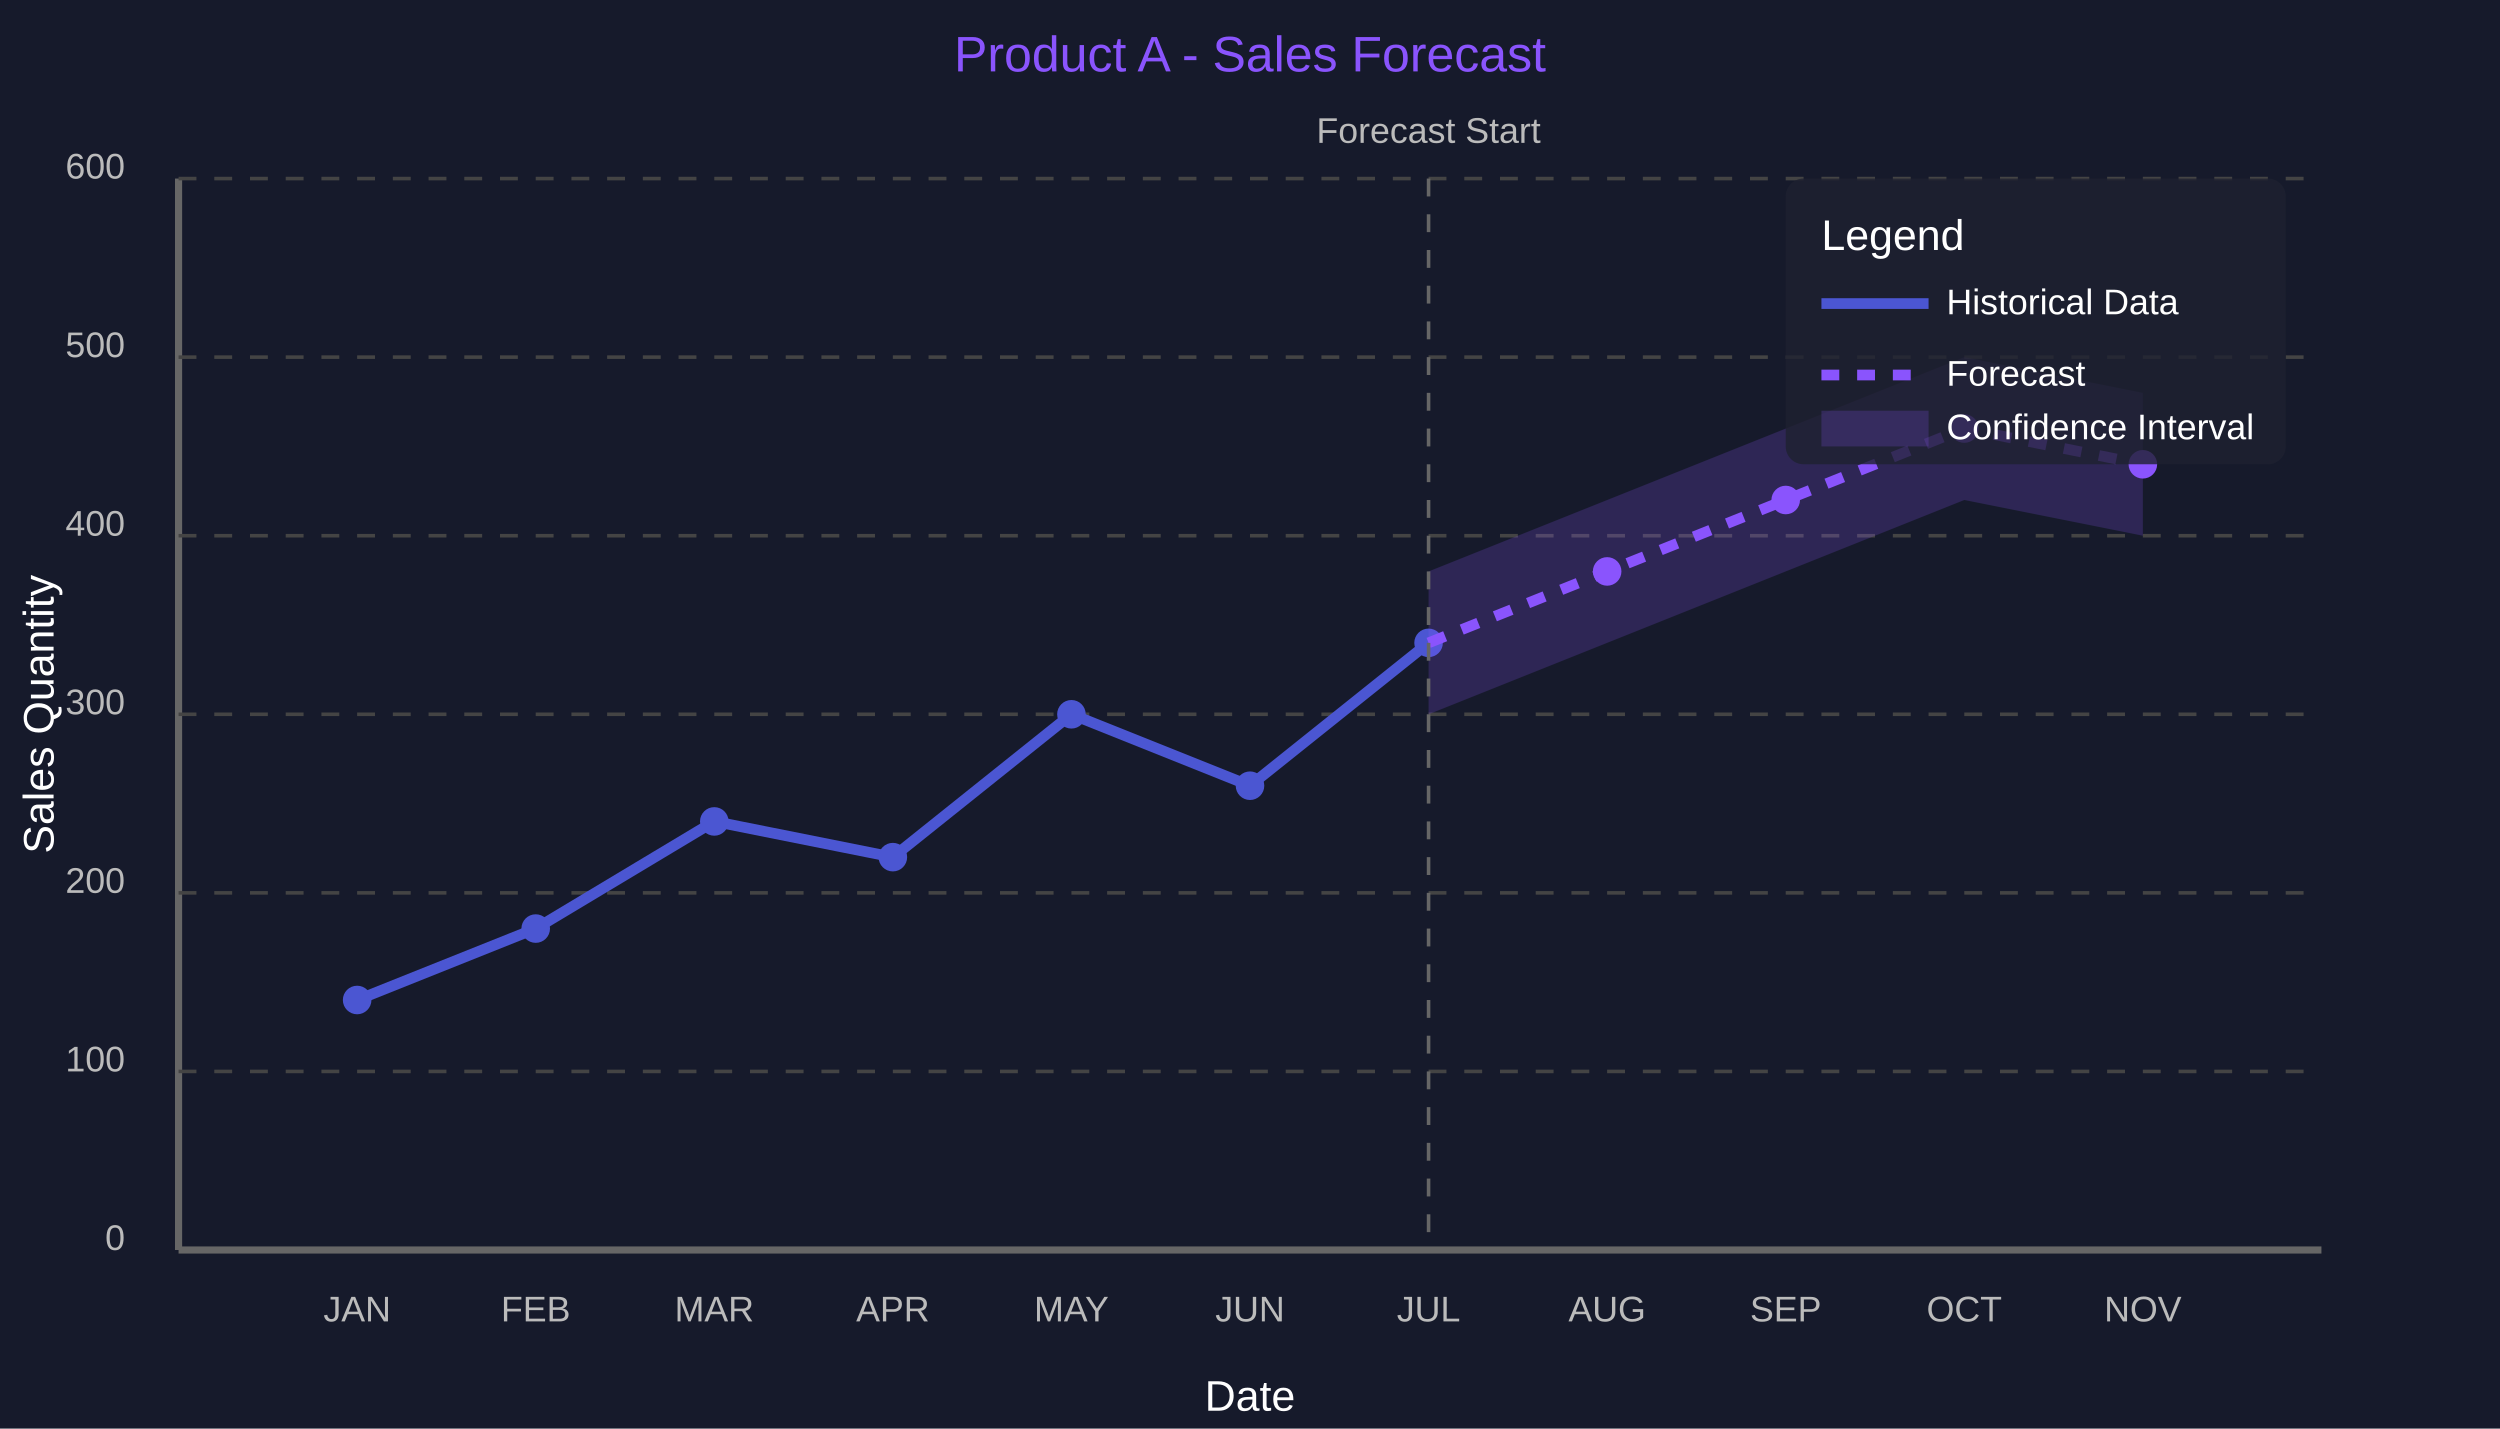
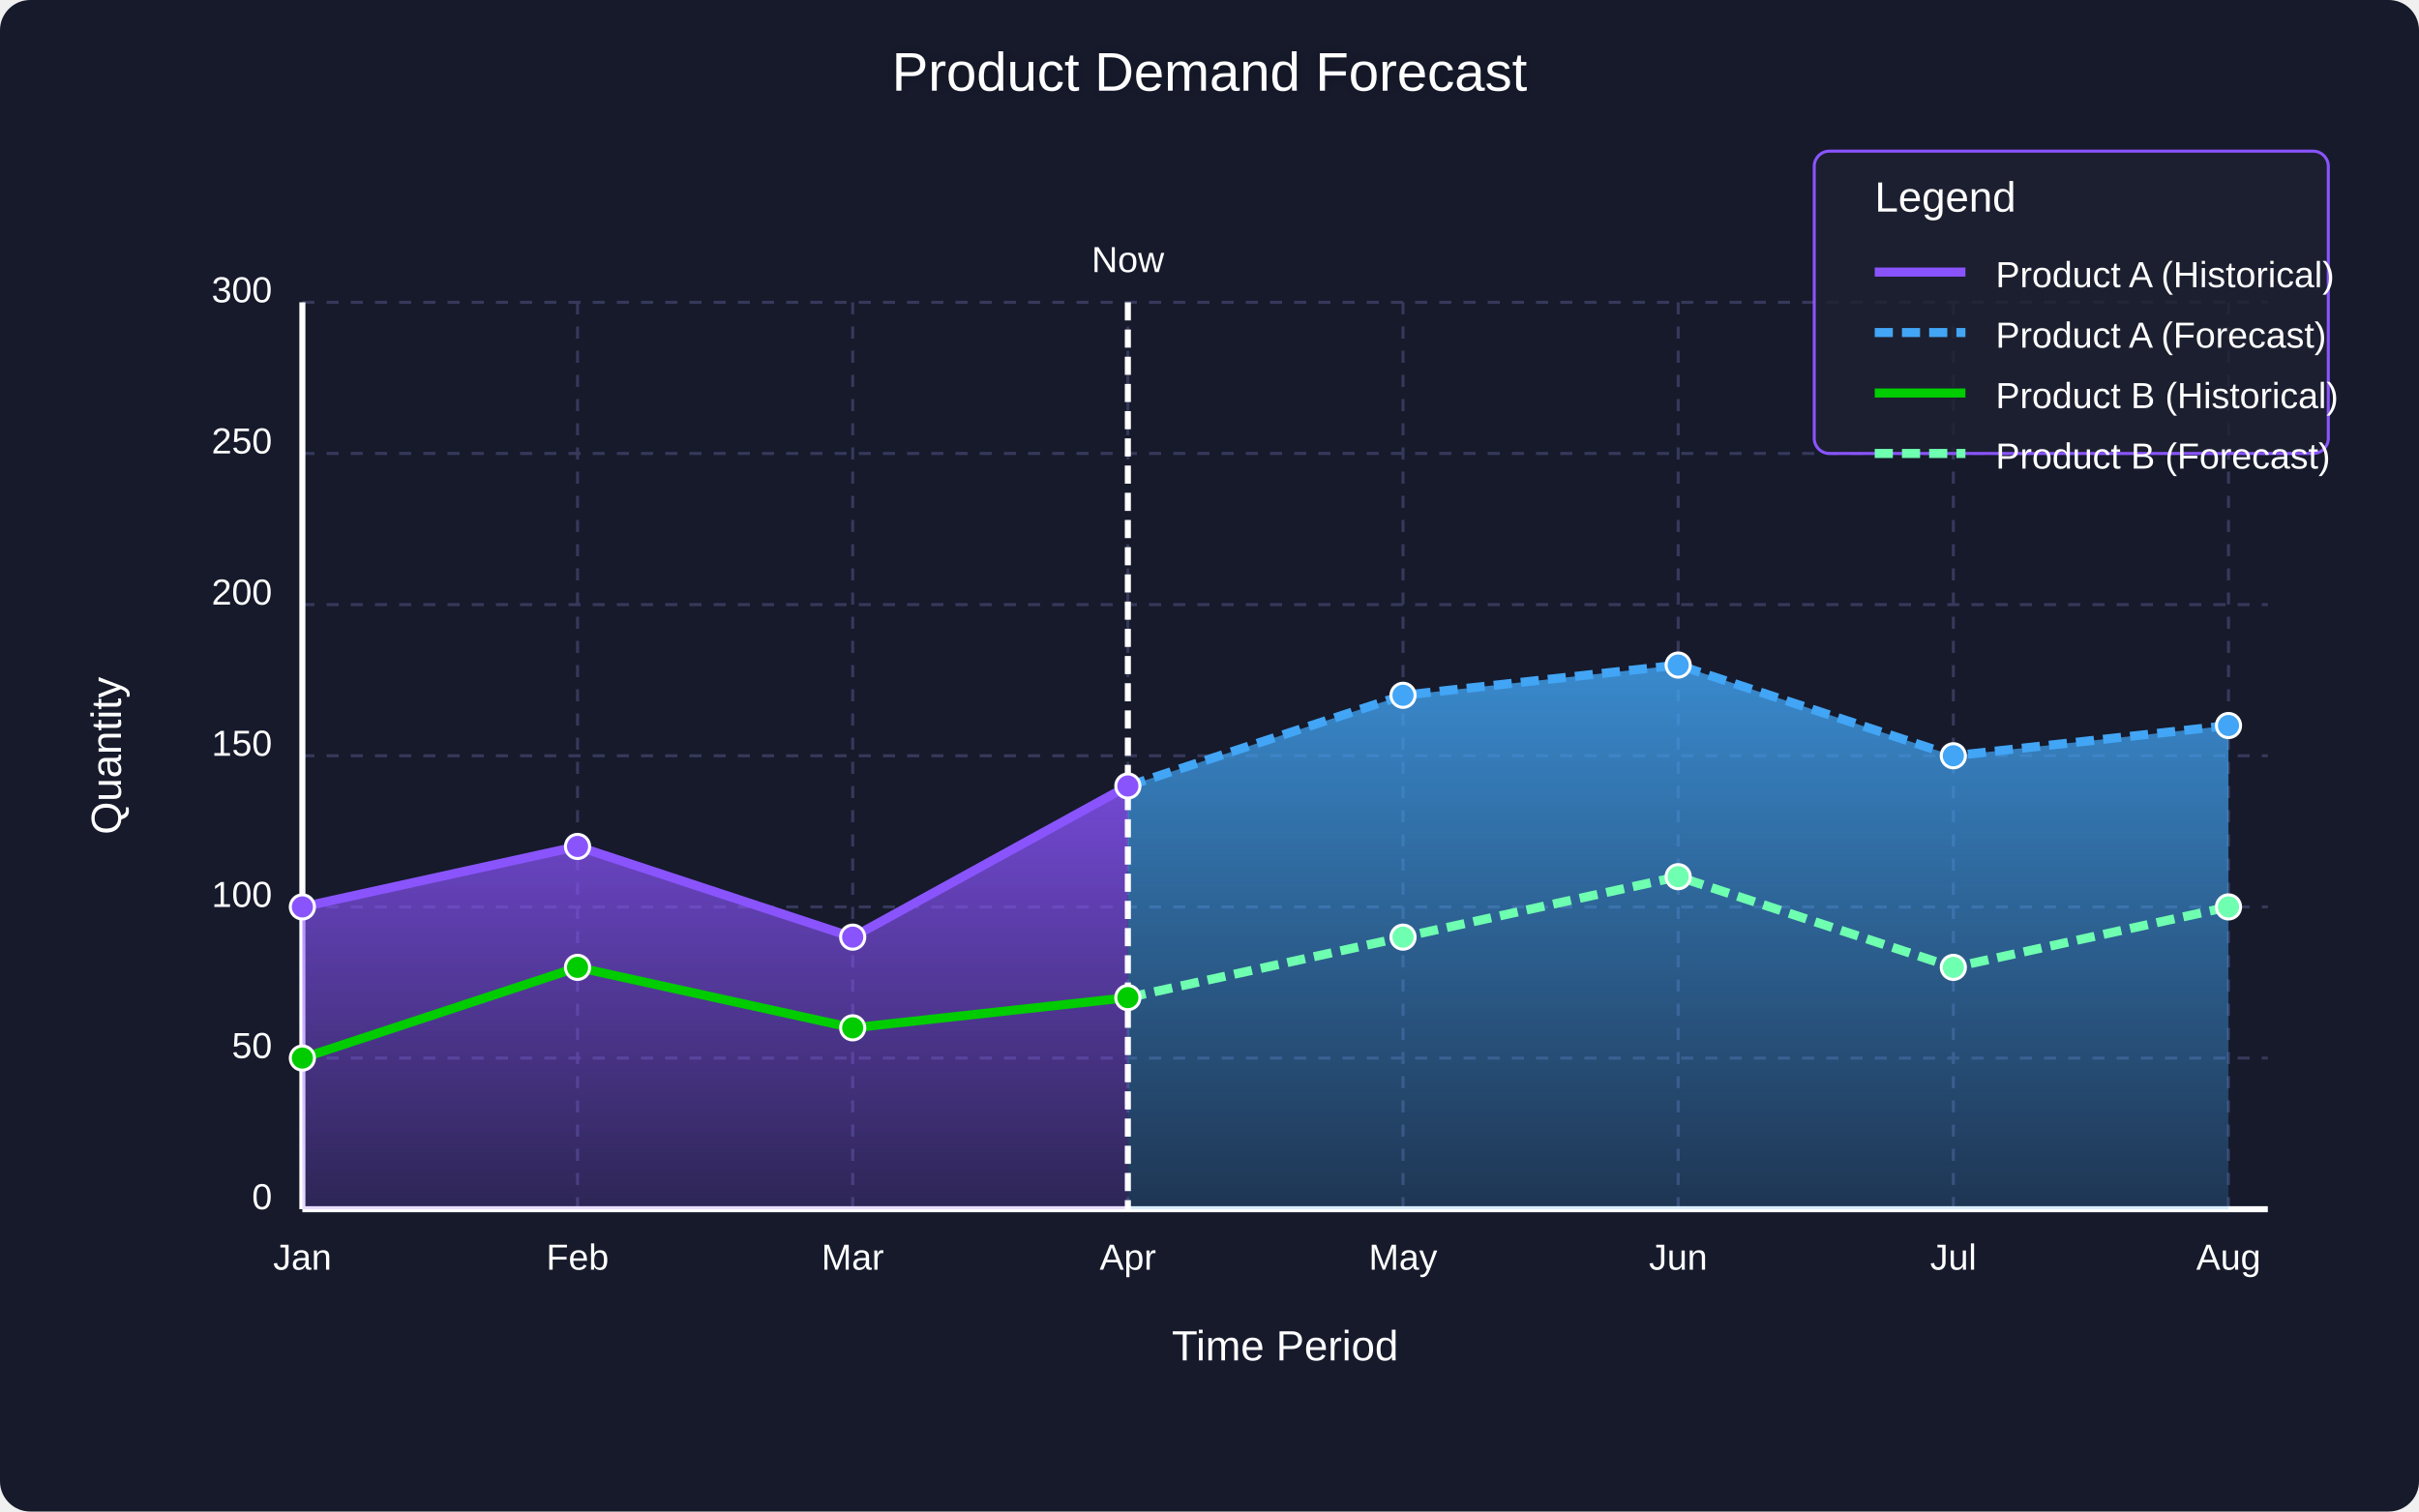
- <svg xmlns="http://www.w3.org/2000/svg" width="700" height="400" viewBox="0 0 700 400">
-   <rect width="700" height="400" fill="#161A2B" />
-   <line x1="50" y1="350" x2="650" y2="350" stroke="#666" stroke-width="2" />
-   <line x1="50" y1="50" x2="50" y2="350" stroke="#666" stroke-width="2" />
-   <text x="100" y="370" text-anchor="middle" font-family="Arial" font-size="10" fill="#bbb">JAN</text>
-   <text x="150" y="370" text-anchor="middle" font-family="Arial" font-size="10" fill="#bbb">FEB</text>
-   <text x="200" y="370" text-anchor="middle" font-family="Arial" font-size="10" fill="#bbb">MAR</text>
-   <text x="250" y="370" text-anchor="middle" font-family="Arial" font-size="10" fill="#bbb">APR</text>
-   <text x="300" y="370" text-anchor="middle" font-family="Arial" font-size="10" fill="#bbb">MAY</text>
-   <text x="350" y="370" text-anchor="middle" font-family="Arial" font-size="10" fill="#bbb">JUN</text>
-   <text x="400" y="370" text-anchor="middle" font-family="Arial" font-size="10" fill="#bbb">JUL</text>
-   <text x="450" y="370" text-anchor="middle" font-family="Arial" font-size="10" fill="#bbb">AUG</text>
-   <text x="500" y="370" text-anchor="middle" font-family="Arial" font-size="10" fill="#bbb">SEP</text>
-   <text x="550" y="370" text-anchor="middle" font-family="Arial" font-size="10" fill="#bbb">OCT</text>
-   <text x="600" y="370" text-anchor="middle" font-family="Arial" font-size="10" fill="#bbb">NOV</text>
-   <text x="35" y="350" text-anchor="end" font-family="Arial" font-size="10" fill="#bbb">0</text>
-   <text x="35" y="300" text-anchor="end" font-family="Arial" font-size="10" fill="#bbb">100</text>
-   <text x="35" y="250" text-anchor="end" font-family="Arial" font-size="10" fill="#bbb">200</text>
-   <text x="35" y="200" text-anchor="end" font-family="Arial" font-size="10" fill="#bbb">300</text>
-   <text x="35" y="150" text-anchor="end" font-family="Arial" font-size="10" fill="#bbb">400</text>
-   <text x="35" y="100" text-anchor="end" font-family="Arial" font-size="10" fill="#bbb">500</text>
-   <text x="35" y="50" text-anchor="end" font-family="Arial" font-size="10" fill="#bbb">600</text>
-   <line x1="50" y1="300" x2="650" y2="300" stroke="#444" stroke-width="1" stroke-dasharray="5,5" />
-   <line x1="50" y1="250" x2="650" y2="250" stroke="#444" stroke-width="1" stroke-dasharray="5,5" />
-   <line x1="50" y1="200" x2="650" y2="200" stroke="#444" stroke-width="1" stroke-dasharray="5,5" />
-   <line x1="50" y1="150" x2="650" y2="150" stroke="#444" stroke-width="1" stroke-dasharray="5,5" />
-   <line x1="50" y1="100" x2="650" y2="100" stroke="#444" stroke-width="1" stroke-dasharray="5,5" />
-   <line x1="50" y1="50" x2="650" y2="50" stroke="#444" stroke-width="1" stroke-dasharray="5,5" />
-   <text x="350" y="395" text-anchor="middle" font-family="Arial" font-size="12" fill="white">Date</text>
-   <text x="15" y="200" text-anchor="middle" font-family="Arial" font-size="12" fill="white" transform="rotate(-90, 15, 200)">Sales Quantity</text>
-   <polyline points="100,280 150,260 200,230 250,240 300,200 350,220 400,180" fill="none" stroke="#4B56D2" stroke-width="3" />
-   <circle cx="100" cy="280" r="4" fill="#4B56D2" />
-   <circle cx="150" cy="260" r="4" fill="#4B56D2" />
-   <circle cx="200" cy="230" r="4" fill="#4B56D2" />
-   <circle cx="250" cy="240" r="4" fill="#4B56D2" />
-   <circle cx="300" cy="200" r="4" fill="#4B56D2" />
-   <circle cx="350" cy="220" r="4" fill="#4B56D2" />
-   <circle cx="400" cy="180" r="4" fill="#4B56D2" />
-   <polyline points="400,180 450,160 500,140 550,120 600,130" fill="none" stroke="#8A54FD" stroke-width="3" stroke-dasharray="5,5" />
-   <path d="M400,200 L450,180 L500,160 L550,140 L600,150 L600,110 L550,100 L500,120 L450,140 L400,160 Z" fill="#8A54FD" opacity="0.2" />
-   <circle cx="450" cy="160" r="4" fill="#8A54FD" />
-   <circle cx="500" cy="140" r="4" fill="#8A54FD" />
-   <circle cx="550" cy="120" r="4" fill="#8A54FD" />
-   <circle cx="600" cy="130" r="4" fill="#8A54FD" />
-   <line x1="400" y1="50" x2="400" y2="350" stroke="#666" stroke-width="1" stroke-dasharray="5,5" />
-   <text x="400" y="40" text-anchor="middle" font-family="Arial" font-size="10" fill="#bbb">Forecast Start</text>
-   <rect x="500" y="50" width="140" height="80" fill="#1E2130" rx="5" ry="5" opacity="0.8" />
-   <text x="510" y="70" font-family="Arial" font-size="12" fill="white">Legend</text>
-   <line x1="510" y1="85" x2="540" y2="85" stroke="#4B56D2" stroke-width="3" />
-   <text x="545" y="88" font-family="Arial" font-size="10" fill="white">Historical Data</text>
-   <line x1="510" y1="105" x2="540" y2="105" stroke="#8A54FD" stroke-width="3" stroke-dasharray="5,5" />
-   <text x="545" y="108" font-family="Arial" font-size="10" fill="white">Forecast</text>
-   <rect x="510" y="115" width="30" height="10" fill="#8A54FD" opacity="0.2" />
-   <text x="545" y="123" font-family="Arial" font-size="10" fill="white">Confidence Interval</text>
-   <text x="350" y="20" text-anchor="middle" font-family="Arial" font-size="14" fill="#8A54FD">Product A - Sales Forecast</text>
+ <svg xmlns="http://www.w3.org/2000/svg" width="800" height="500" viewBox="0 0 800 500">
+   <defs>
+     <linearGradient id="histGrad" x1="0%" y1="0%" x2="0%" y2="100%">
+       <stop offset="0%" style="stop-color:#8A54FD;stop-opacity:0.8" />
+       <stop offset="100%" style="stop-color:#8A54FD;stop-opacity:0.2" />
+     </linearGradient>
+     <linearGradient id="forecastGrad" x1="0%" y1="0%" x2="0%" y2="100%">
+       <stop offset="0%" style="stop-color:#42A5F5;stop-opacity:0.8" />
+       <stop offset="100%" style="stop-color:#42A5F5;stop-opacity:0.2" />
+     </linearGradient>
+     <filter id="shadow" x="-20%" y="-20%" width="140%" height="140%">
+       <feDropShadow dx="0" dy="0" stdDeviation="2" flood-color="#000" flood-opacity="0.3" />
+     </filter>
+   </defs>
+   <rect width="800" height="500" fill="#161A2B" rx="10" ry="10" />
+   <text x="400" y="30" font-family="Arial" font-size="18" fill="white" text-anchor="middle" filter="url(#shadow)">
+     Product Demand Forecast
+   </text>
+   <g stroke="#36395A" stroke-width="1" stroke-dasharray="4">
+     <line x1="100" y1="400" x2="750" y2="400" />
+     <line x1="100" y1="350" x2="750" y2="350" />
+     <line x1="100" y1="300" x2="750" y2="300" />
+     <line x1="100" y1="250" x2="750" y2="250" />
+     <line x1="100" y1="200" x2="750" y2="200" />
+     <line x1="100" y1="150" x2="750" y2="150" />
+     <line x1="100" y1="100" x2="750" y2="100" />
+     <line x1="100" y1="400" x2="100" y2="100" />
+     <line x1="191" y1="400" x2="191" y2="100" />
+     <line x1="282" y1="400" x2="282" y2="100" />
+     <line x1="373" y1="400" x2="373" y2="100" />
+     <line x1="464" y1="400" x2="464" y2="100" />
+     <line x1="555" y1="400" x2="555" y2="100" />
+     <line x1="646" y1="400" x2="646" y2="100" />
+     <line x1="737" y1="400" x2="737" y2="100" />
+   </g>
+   <line x1="100" y1="400" x2="750" y2="400" stroke="white" stroke-width="2" />
+   <line x1="100" y1="400" x2="100" y2="100" stroke="white" stroke-width="2" />
+   <text x="100" y="420" font-family="Arial" font-size="12" fill="white" text-anchor="middle">Jan</text>
+   <text x="191" y="420" font-family="Arial" font-size="12" fill="white" text-anchor="middle">Feb</text>
+   <text x="282" y="420" font-family="Arial" font-size="12" fill="white" text-anchor="middle">Mar</text>
+   <text x="373" y="420" font-family="Arial" font-size="12" fill="white" text-anchor="middle">Apr</text>
+   <text x="464" y="420" font-family="Arial" font-size="12" fill="white" text-anchor="middle">May</text>
+   <text x="555" y="420" font-family="Arial" font-size="12" fill="white" text-anchor="middle">Jun</text>
+   <text x="646" y="420" font-family="Arial" font-size="12" fill="white" text-anchor="middle">Jul</text>
+   <text x="737" y="420" font-family="Arial" font-size="12" fill="white" text-anchor="middle">Aug</text>
+   <text x="90" y="400" font-family="Arial" font-size="12" fill="white" text-anchor="end">0</text>
+   <text x="90" y="350" font-family="Arial" font-size="12" fill="white" text-anchor="end">50</text>
+   <text x="90" y="300" font-family="Arial" font-size="12" fill="white" text-anchor="end">100</text>
+   <text x="90" y="250" font-family="Arial" font-size="12" fill="white" text-anchor="end">150</text>
+   <text x="90" y="200" font-family="Arial" font-size="12" fill="white" text-anchor="end">200</text>
+   <text x="90" y="150" font-family="Arial" font-size="12" fill="white" text-anchor="end">250</text>
+   <text x="90" y="100" font-family="Arial" font-size="12" fill="white" text-anchor="end">300</text>
+   <text x="425" y="450" font-family="Arial" font-size="14" fill="white" text-anchor="middle">Time Period</text>
+   <text x="40" y="250" font-family="Arial" font-size="14" fill="white" text-anchor="middle" transform="rotate(-90, 40, 250)">Quantity</text>
+   <polyline points="100,300 191,280 282,310 373,260" fill="none" stroke="#8A54FD" stroke-width="3" />
+   <path d="M100,300 L191,280 L282,310 L373,260 L373,400 L282,400 L191,400 L100,400 Z" fill="url(#histGrad)" />
+   <polyline points="373,260 464,230 555,220 646,250 737,240" fill="none" stroke="#42A5F5" stroke-width="3" stroke-dasharray="6,3" />
+   <path d="M373,260 L464,230 L555,220 L646,250 L737,240 L737,400 L646,400 L555,400 L464,400 L373,400 Z" fill="url(#forecastGrad)" />
+   <polyline points="100,350 191,320 282,340 373,330" fill="none" stroke="#00CC00" stroke-width="3" />
+   <polyline points="373,330 464,310 555,290 646,320 737,300" fill="none" stroke="#6FFFB0" stroke-width="3" stroke-dasharray="6,3" />
+   <line x1="373" y1="100" x2="373" y2="400" stroke="#FFFFFF" stroke-width="2" stroke-dasharray="6,3" />
+   <text x="373" y="90" font-family="Arial" font-size="12" fill="white" text-anchor="middle">Now</text>
+   <rect x="600" y="50" width="170" height="100" rx="5" ry="5" fill="rgba(30, 33, 48, 0.8)" stroke="#8A54FD" stroke-width="1" />
+   <text x="620" y="70" font-family="Arial" font-size="14" fill="white">Legend</text>
+   <line x1="620" y1="90" x2="650" y2="90" stroke="#8A54FD" stroke-width="3" />
+   <text x="660" y="95" font-family="Arial" font-size="12" fill="white">Product A (Historical)</text>
+   <line x1="620" y1="110" x2="650" y2="110" stroke="#42A5F5" stroke-width="3" stroke-dasharray="6,3" />
+   <text x="660" y="115" font-family="Arial" font-size="12" fill="white">Product A (Forecast)</text>
+   <line x1="620" y1="130" x2="650" y2="130" stroke="#00CC00" stroke-width="3" />
+   <text x="660" y="135" font-family="Arial" font-size="12" fill="white">Product B (Historical)</text>
+   <line x1="620" y1="150" x2="650" y2="150" stroke="#6FFFB0" stroke-width="3" stroke-dasharray="6,3" />
+   <text x="660" y="155" font-family="Arial" font-size="12" fill="white">Product B (Forecast)</text>
+   <circle cx="100" cy="300" r="4" fill="#8A54FD" stroke="white" stroke-width="1">
+     </circle>
+   <circle cx="191" cy="280" r="4" fill="#8A54FD" stroke="white" stroke-width="1">
+     </circle>
+   <circle cx="282" cy="310" r="4" fill="#8A54FD" stroke="white" stroke-width="1">
+     </circle>
+   <circle cx="373" cy="260" r="4" fill="#8A54FD" stroke="white" stroke-width="1">
+     </circle>
+   <circle cx="464" cy="230" r="4" fill="#42A5F5" stroke="white" stroke-width="1">
+     </circle>
+   <circle cx="555" cy="220" r="4" fill="#42A5F5" stroke="white" stroke-width="1">
+     </circle>
+   <circle cx="646" cy="250" r="4" fill="#42A5F5" stroke="white" stroke-width="1">
+     </circle>
+   <circle cx="737" cy="240" r="4" fill="#42A5F5" stroke="white" stroke-width="1">
+     </circle>
+   <circle cx="100" cy="350" r="4" fill="#00CC00" stroke="white" stroke-width="1">
+     </circle>
+   <circle cx="191" cy="320" r="4" fill="#00CC00" stroke="white" stroke-width="1">
+     </circle>
+   <circle cx="282" cy="340" r="4" fill="#00CC00" stroke="white" stroke-width="1">
+     </circle>
+   <circle cx="373" cy="330" r="4" fill="#00CC00" stroke="white" stroke-width="1">
+     </circle>
+   <circle cx="464" cy="310" r="4" fill="#6FFFB0" stroke="white" stroke-width="1">
+     </circle>
+   <circle cx="555" cy="290" r="4" fill="#6FFFB0" stroke="white" stroke-width="1">
+     </circle>
+   <circle cx="646" cy="320" r="4" fill="#6FFFB0" stroke="white" stroke-width="1">
+     </circle>
+   <circle cx="737" cy="300" r="4" fill="#6FFFB0" stroke="white" stroke-width="1">
+     </circle>
</svg>
